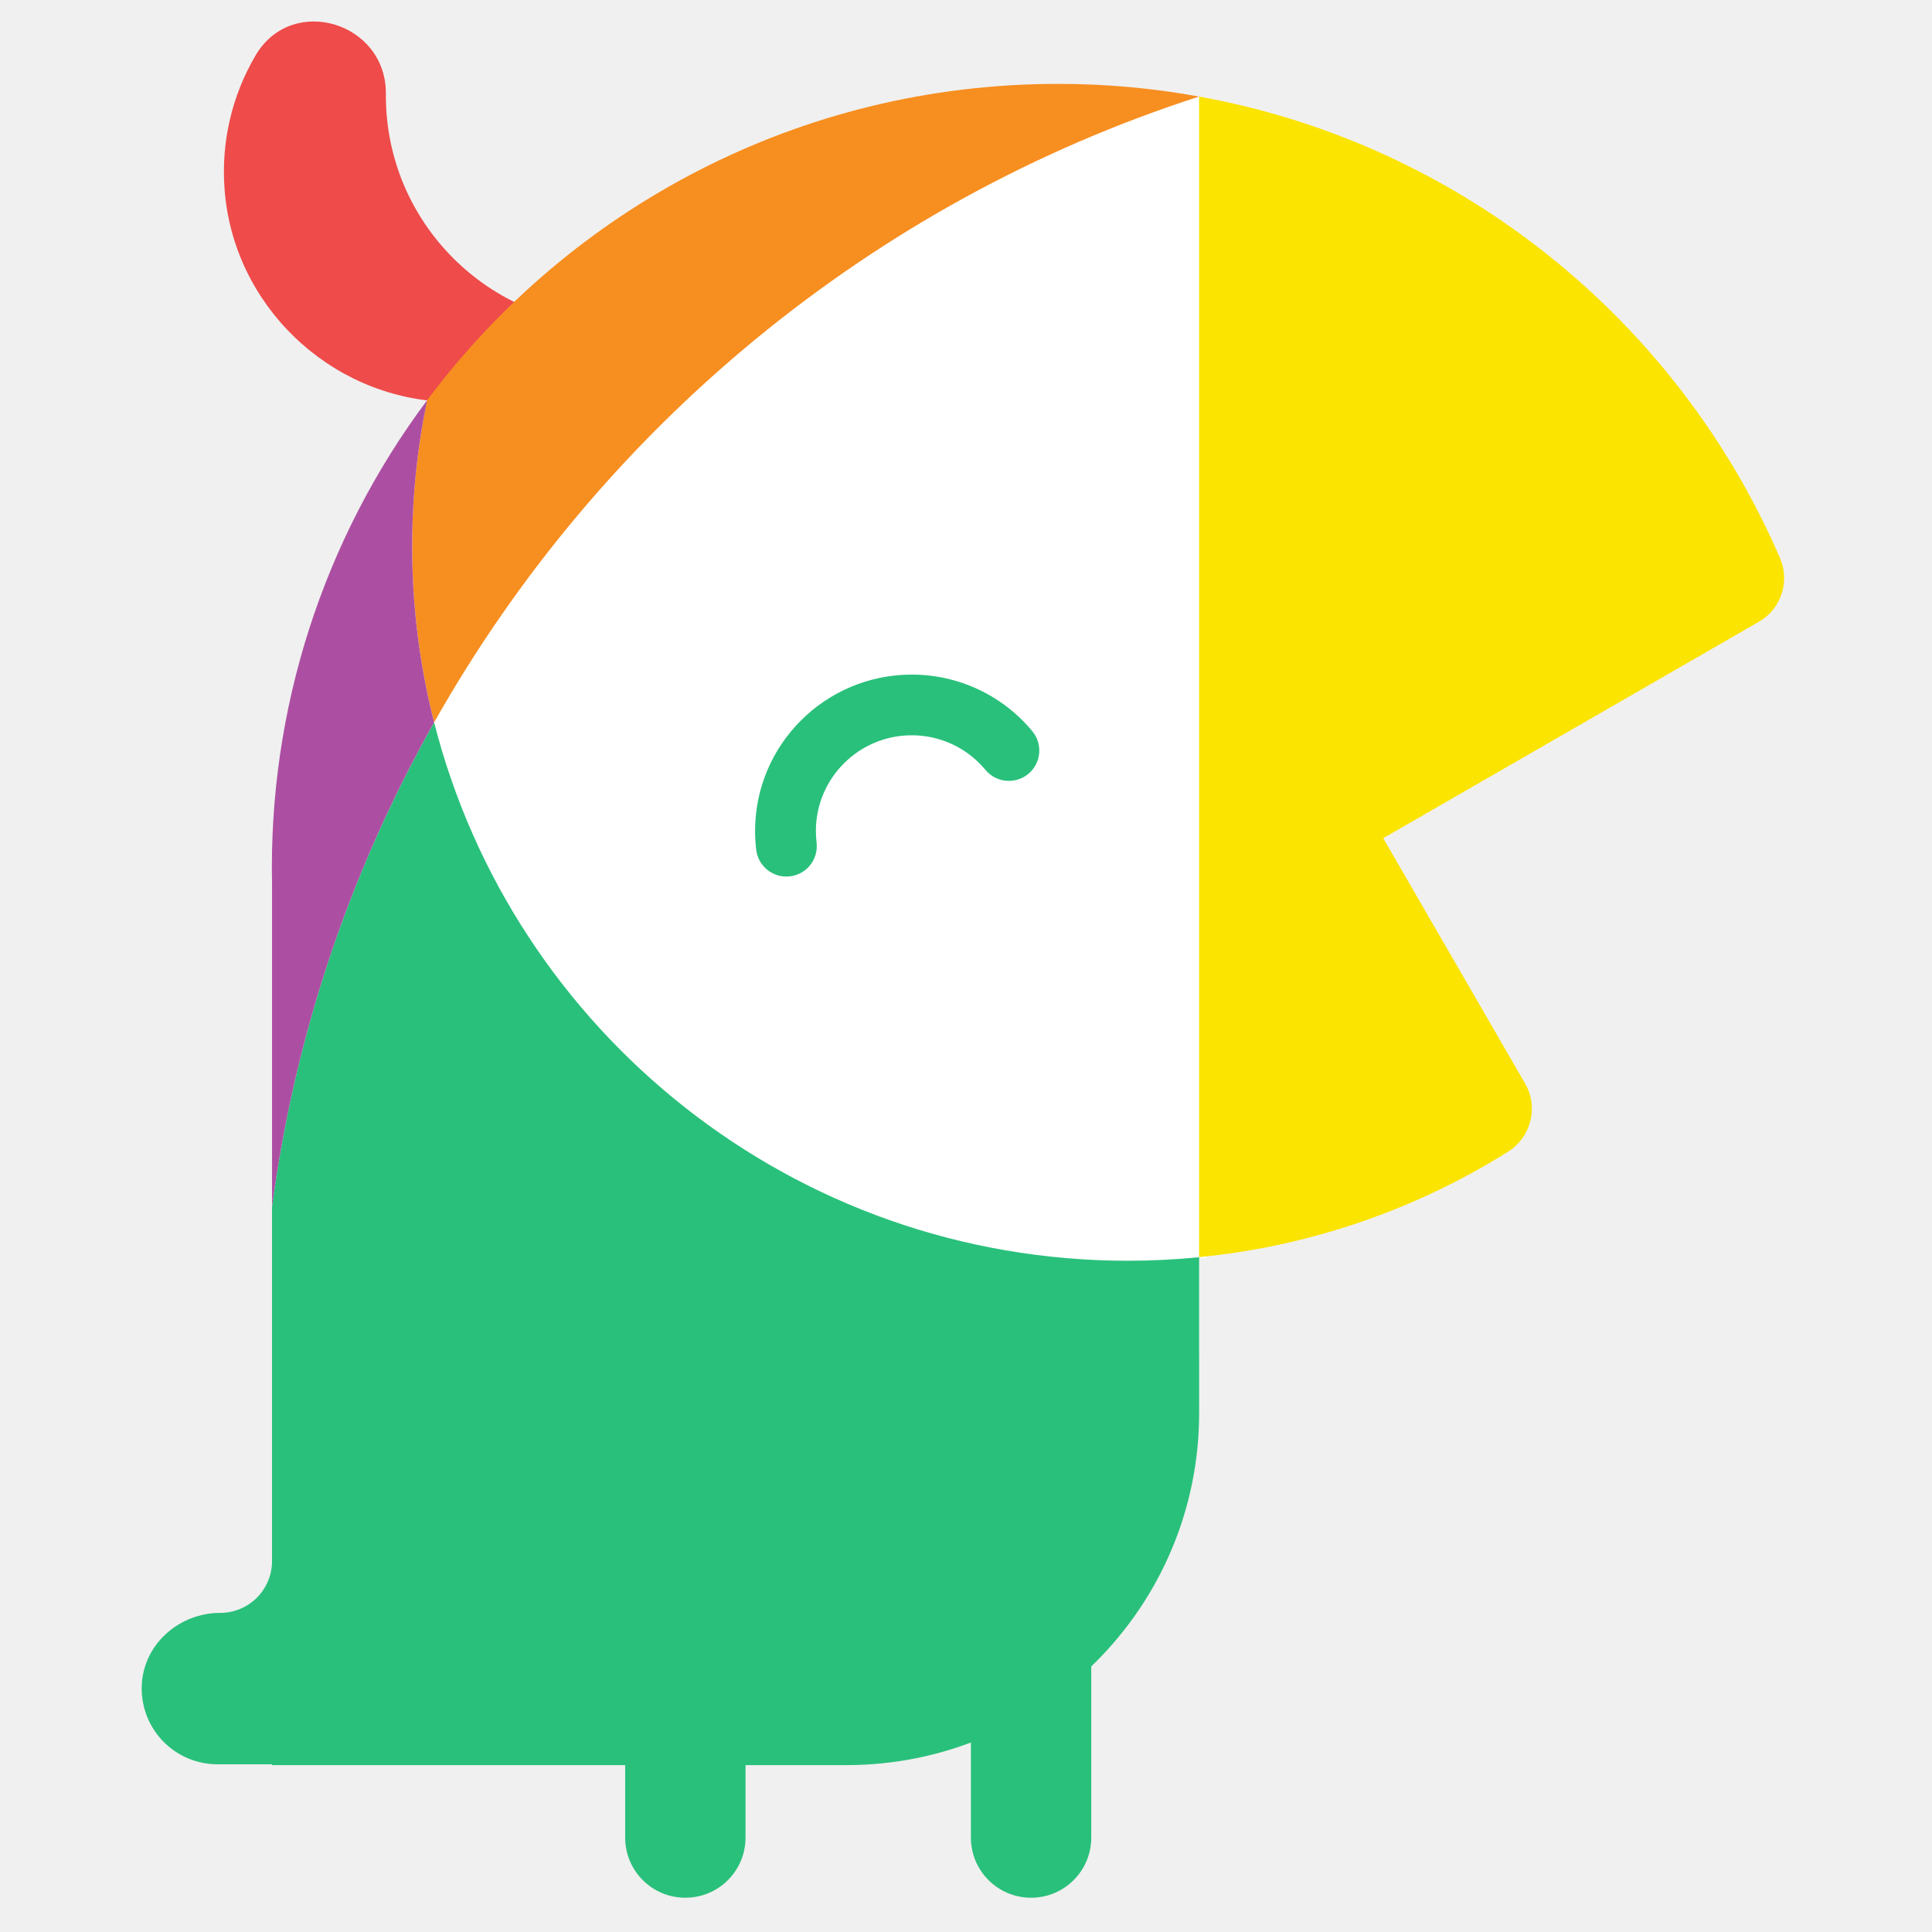
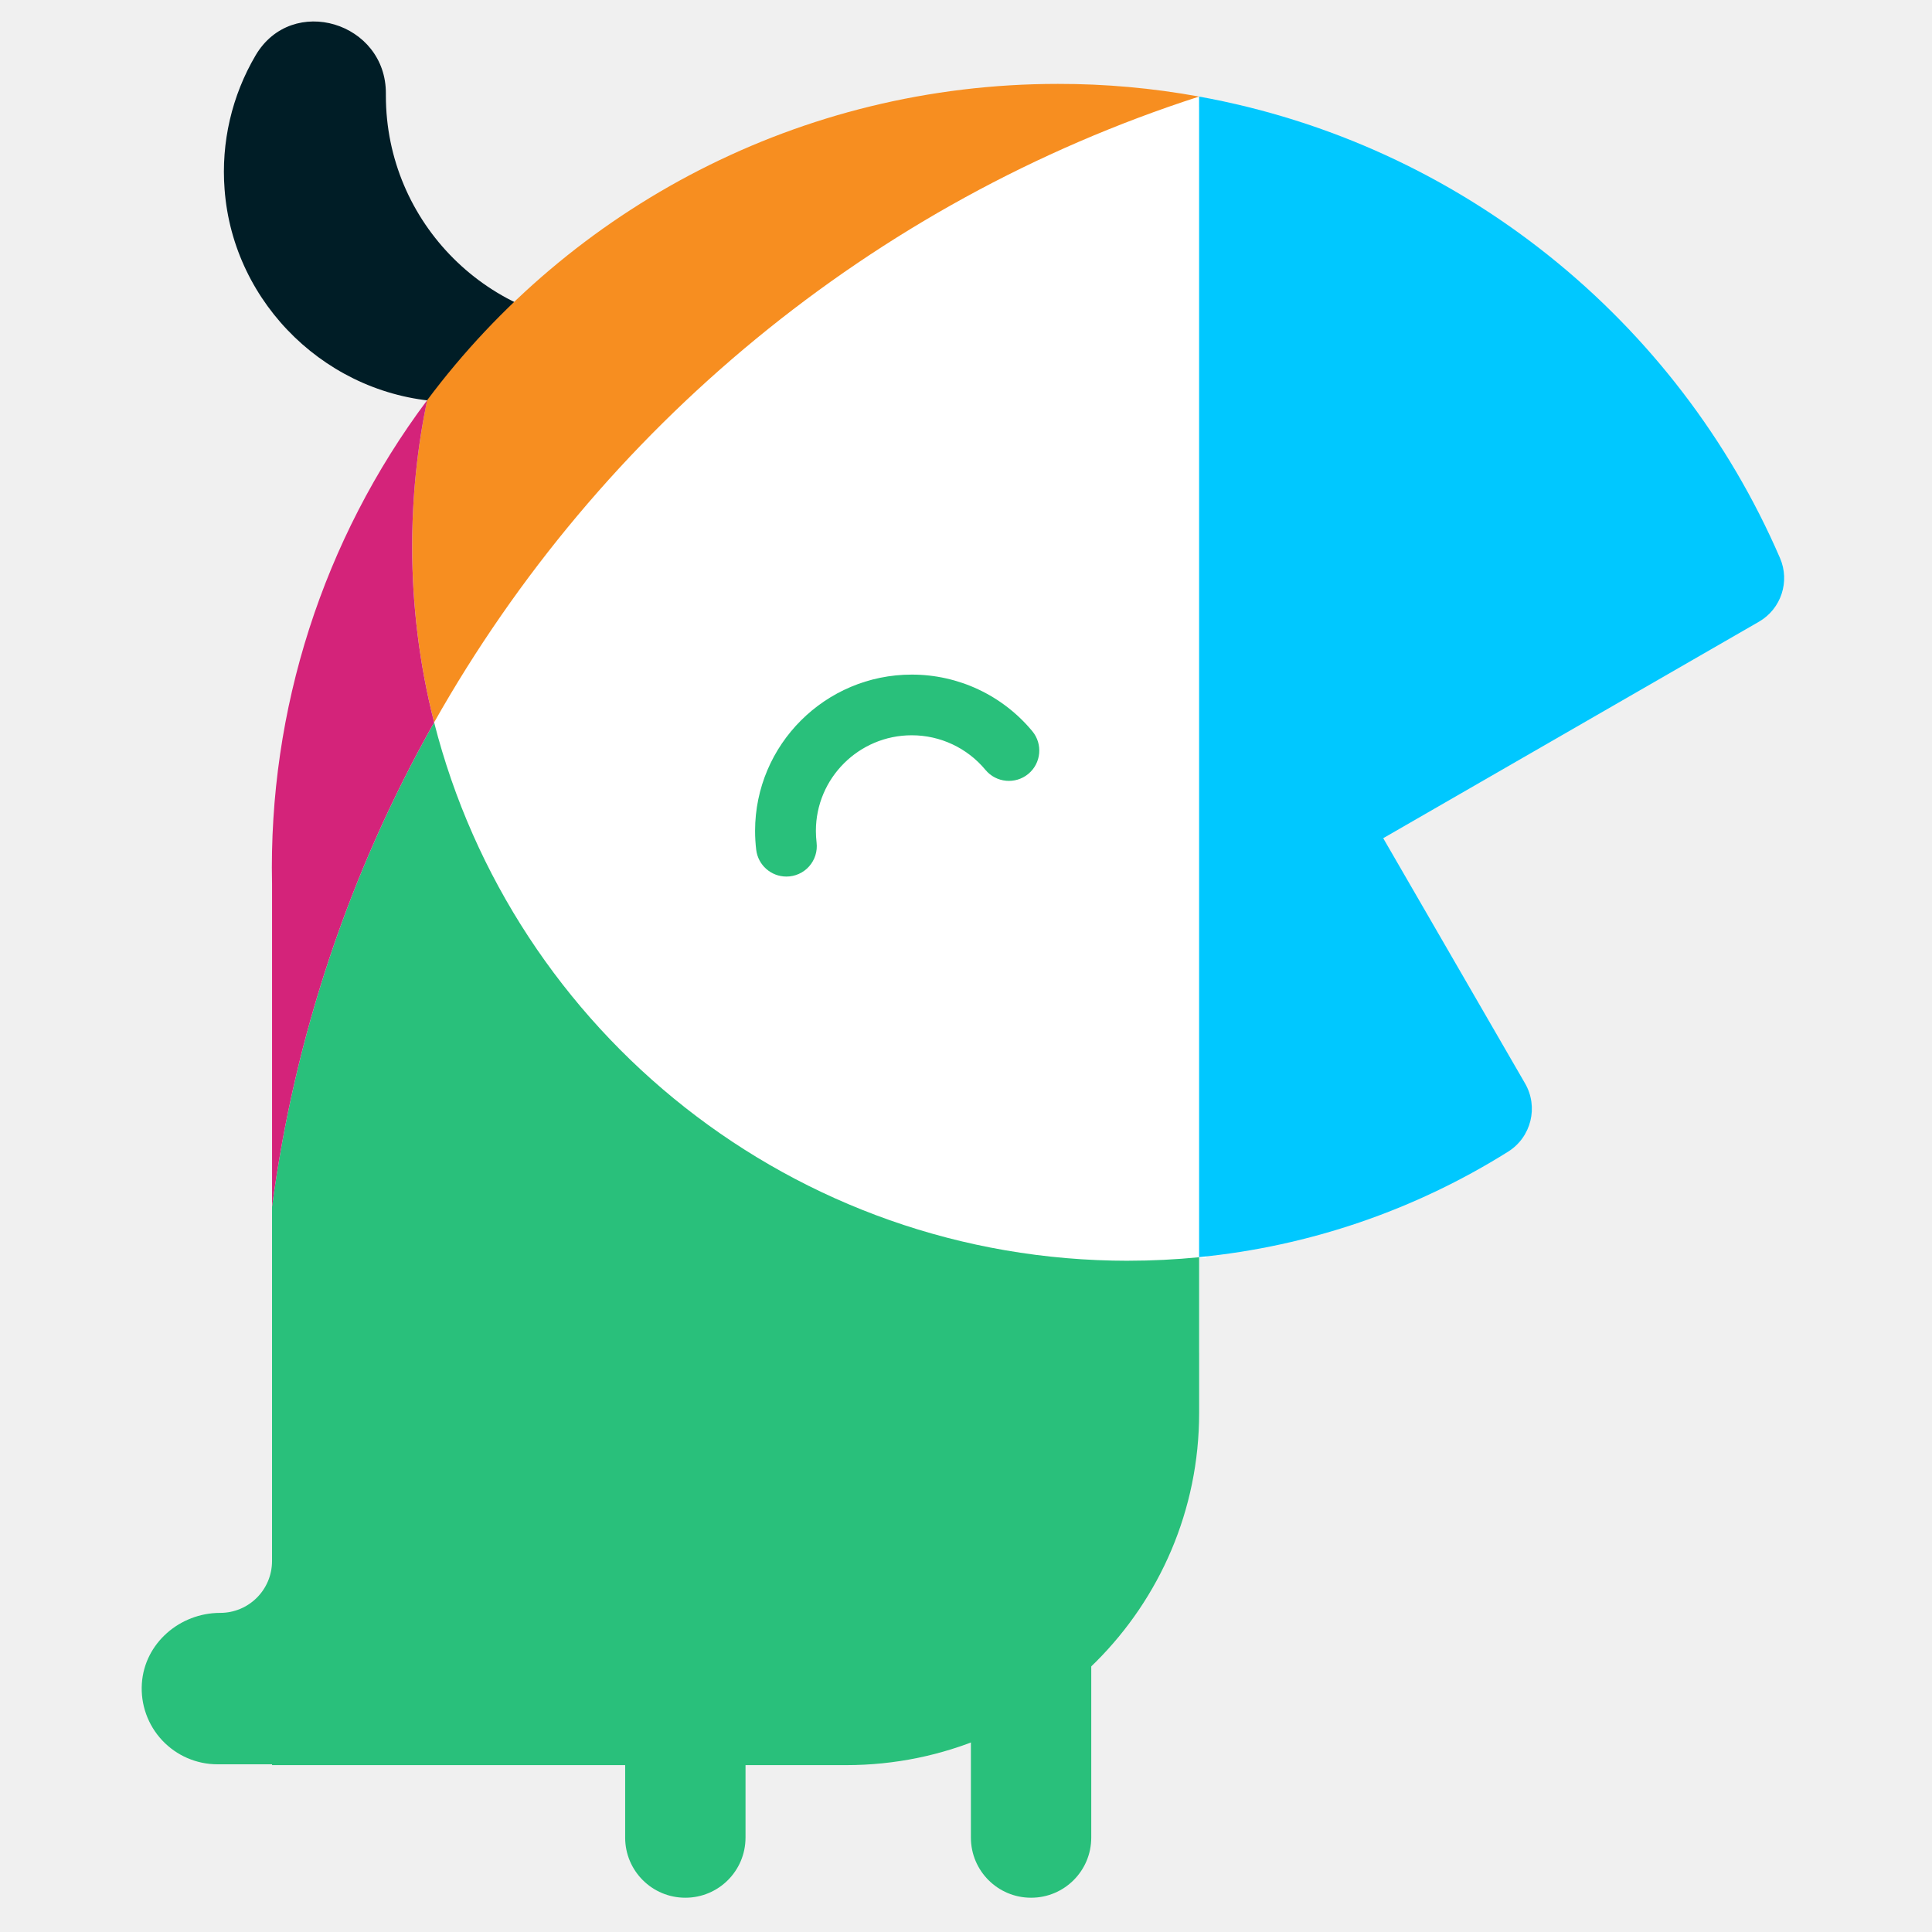
- <svg xmlns="http://www.w3.org/2000/svg" t="1574236661797" class="icon" viewBox="0 0 1024 1024" version="1.1" p-id="1406" width="16" height="16">
+ <svg xmlns="http://www.w3.org/2000/svg" t="1574388296096" class="icon" viewBox="0 0 1024 1024" version="1.1" p-id="1202" width="16" height="16">
  <defs>
    <style type="text/css" />
  </defs>
-   <path d="M630.341 56.889h9.102v609.849h-9.102z" fill="#FFFFFF" p-id="1407" />
-   <path d="M635.557 717.1H144.182V539.716c0-270.828 220.001-488.544 491.374-488.544v665.928z" fill="#FFFFFF" p-id="1408" />
-   <path d="M733.133 444.261l199.184-114.761a26.706 26.706 0 0 0 11.087-33.797C889.026 169.938 774.284 76.277 635.548 51.182V666.31a377.469 377.469 0 0 0 163.84-55.942 26.833 26.833 0 0 0 8.902-36.172L733.133 444.261z" fill="#FBE400" p-id="1409" />
-   <path d="M416.794 464.596a16.111 16.111 0 0 1-15.984-14.154 84.287 84.287 0 0 1-0.601-10.058c0-45.675 37.228-82.83 83.012-82.83a82.876 82.876 0 0 1 63.916 29.983c5.68 6.845 4.733 16.985-2.121 22.655a16.147 16.147 0 0 1-22.692-2.121 50.699 50.699 0 0 0-39.112-18.359c-27.989 0-50.772 22.737-50.772 50.672 0 2.066 0.127 4.151 0.364 6.19a16.093 16.093 0 0 1-16.02 18.022" fill="#29C07B" p-id="1410" />
-   <path d="M395.14 740.011H331.351v233.991a31.858 31.858 0 0 0 31.894 31.83 31.858 31.858 0 0 0 31.894-31.83V740.011z" fill="#29C07B" p-id="1411" />
-   <path d="M578.386 740.011H514.597v233.991a31.858 31.858 0 0 0 31.894 31.83 31.858 31.858 0 0 0 31.894-31.83V740.011z" fill="#29C07B" p-id="1412" />
-   <path d="M597.937 668.231C420.644 668.231 271.768 546.88 230.098 382.876a712.185 712.185 0 0 0-85.916 256.774v187.779a27.461 27.461 0 0 1-27.489 27.434c-21.418 0-40.123 16.129-41.506 37.456a40.168 40.168 0 0 0 40.123 42.799H144.191v0.437h304.324c103.31 0 187.051-83.568 187.051-186.668v-82.53a383.568 383.568 0 0 1-37.619 1.857" fill="#29C07B" p-id="1413" />
-   <path d="M326.764 172.678c-67.511 0-122.243-54.613-122.243-121.997v-0.938c0.282-37.974-49.735-53.157-69.031-20.425a121.515 121.515 0 0 0-16.457 70.997c4.524 61.267 55.46 110.237 116.964 112.658a122.061 122.061 0 0 0 95.91-40.414c-1.711 0.064-3.413 0.118-5.143 0.118" fill="#EE4B4A" p-id="1414" />
-   <path d="M635.557 51.182a413.669 413.669 0 0 0-74.811-6.717c-136.916 0-258.394 65.9-334.352 167.663a379.59 379.59 0 0 0-7.937 77.387c0 32.222 4.05 63.506 11.633 93.38C318.071 226.982 462.132 107.079 635.557 51.182" fill="#F78E20" p-id="1415" />
-   <path d="M230.089 382.894a378.78 378.78 0 0 1-11.633-93.389c0-26.515 2.74-52.392 7.937-77.378A413.405 413.405 0 0 0 144.191 468.4v171.258a712.185 712.185 0 0 1 85.907-256.774" fill="#AC4FA2" p-id="1416" />
+   <path d="M630.341 56.889h9.102v609.849h-9.102z" fill="#FFFFFF" p-id="1203" />
+   <path d="M635.557 717.1H144.182V539.716c0-270.828 220.001-488.544 491.374-488.544v665.928z" fill="#FFFFFF" p-id="1204" />
+   <path d="M733.133 444.261l199.184-114.761a26.706 26.706 0 0 0 11.087-33.797C889.026 169.938 774.284 76.277 635.548 51.182V666.31a377.469 377.469 0 0 0 163.84-55.942 26.833 26.833 0 0 0 8.902-36.172L733.133 444.261z" fill="#00c8ff" p-id="1205" />
+   <path d="M416.794 464.596a16.111 16.111 0 0 1-15.984-14.154 84.287 84.287 0 0 1-0.601-10.058c0-45.675 37.228-82.83 83.012-82.83a82.876 82.876 0 0 1 63.916 29.983c5.68 6.845 4.733 16.985-2.121 22.655a16.147 16.147 0 0 1-22.692-2.121 50.699 50.699 0 0 0-39.112-18.359c-27.989 0-50.772 22.737-50.772 50.672 0 2.066 0.127 4.151 0.364 6.19a16.093 16.093 0 0 1-16.02 18.022" fill="#29C07B" p-id="1206" />
+   <path d="M395.14 740.011H331.351v233.991a31.858 31.858 0 0 0 31.894 31.83 31.858 31.858 0 0 0 31.894-31.83V740.011z" fill="#29C07B" p-id="1207" />
+   <path d="M578.386 740.011H514.597v233.991a31.858 31.858 0 0 0 31.894 31.83 31.858 31.858 0 0 0 31.894-31.83V740.011z" fill="#29C07B" p-id="1208" />
+   <path d="M597.937 668.231C420.644 668.231 271.768 546.88 230.098 382.876a712.185 712.185 0 0 0-85.916 256.774v187.779a27.461 27.461 0 0 1-27.489 27.434c-21.418 0-40.123 16.129-41.506 37.456a40.168 40.168 0 0 0 40.123 42.799H144.191v0.437h304.324c103.31 0 187.051-83.568 187.051-186.668v-82.53a383.568 383.568 0 0 1-37.619 1.857" fill="#29C07B" p-id="1209" />
+   <path d="M326.764 172.678c-67.511 0-122.243-54.613-122.243-121.997v-0.938c0.282-37.974-49.735-53.157-69.031-20.425a121.515 121.515 0 0 0-16.457 70.997c4.524 61.267 55.46 110.237 116.964 112.658a122.061 122.061 0 0 0 95.91-40.414c-1.711 0.064-3.413 0.118-5.143 0.118" fill="#001d26" p-id="1210" />
+   <path d="M635.557 51.182a413.669 413.669 0 0 0-74.811-6.717c-136.916 0-258.394 65.9-334.352 167.663a379.59 379.59 0 0 0-7.937 77.387c0 32.222 4.05 63.506 11.633 93.38C318.071 226.982 462.132 107.079 635.557 51.182" fill="#F78E20" p-id="1211" />
+   <path d="M230.089 382.894a378.78 378.78 0 0 1-11.633-93.389c0-26.515 2.74-52.392 7.937-77.378A413.405 413.405 0 0 0 144.191 468.4v171.258a712.185 712.185 0 0 1 85.907-256.774" fill="#d4237a" p-id="1212" />
</svg>
